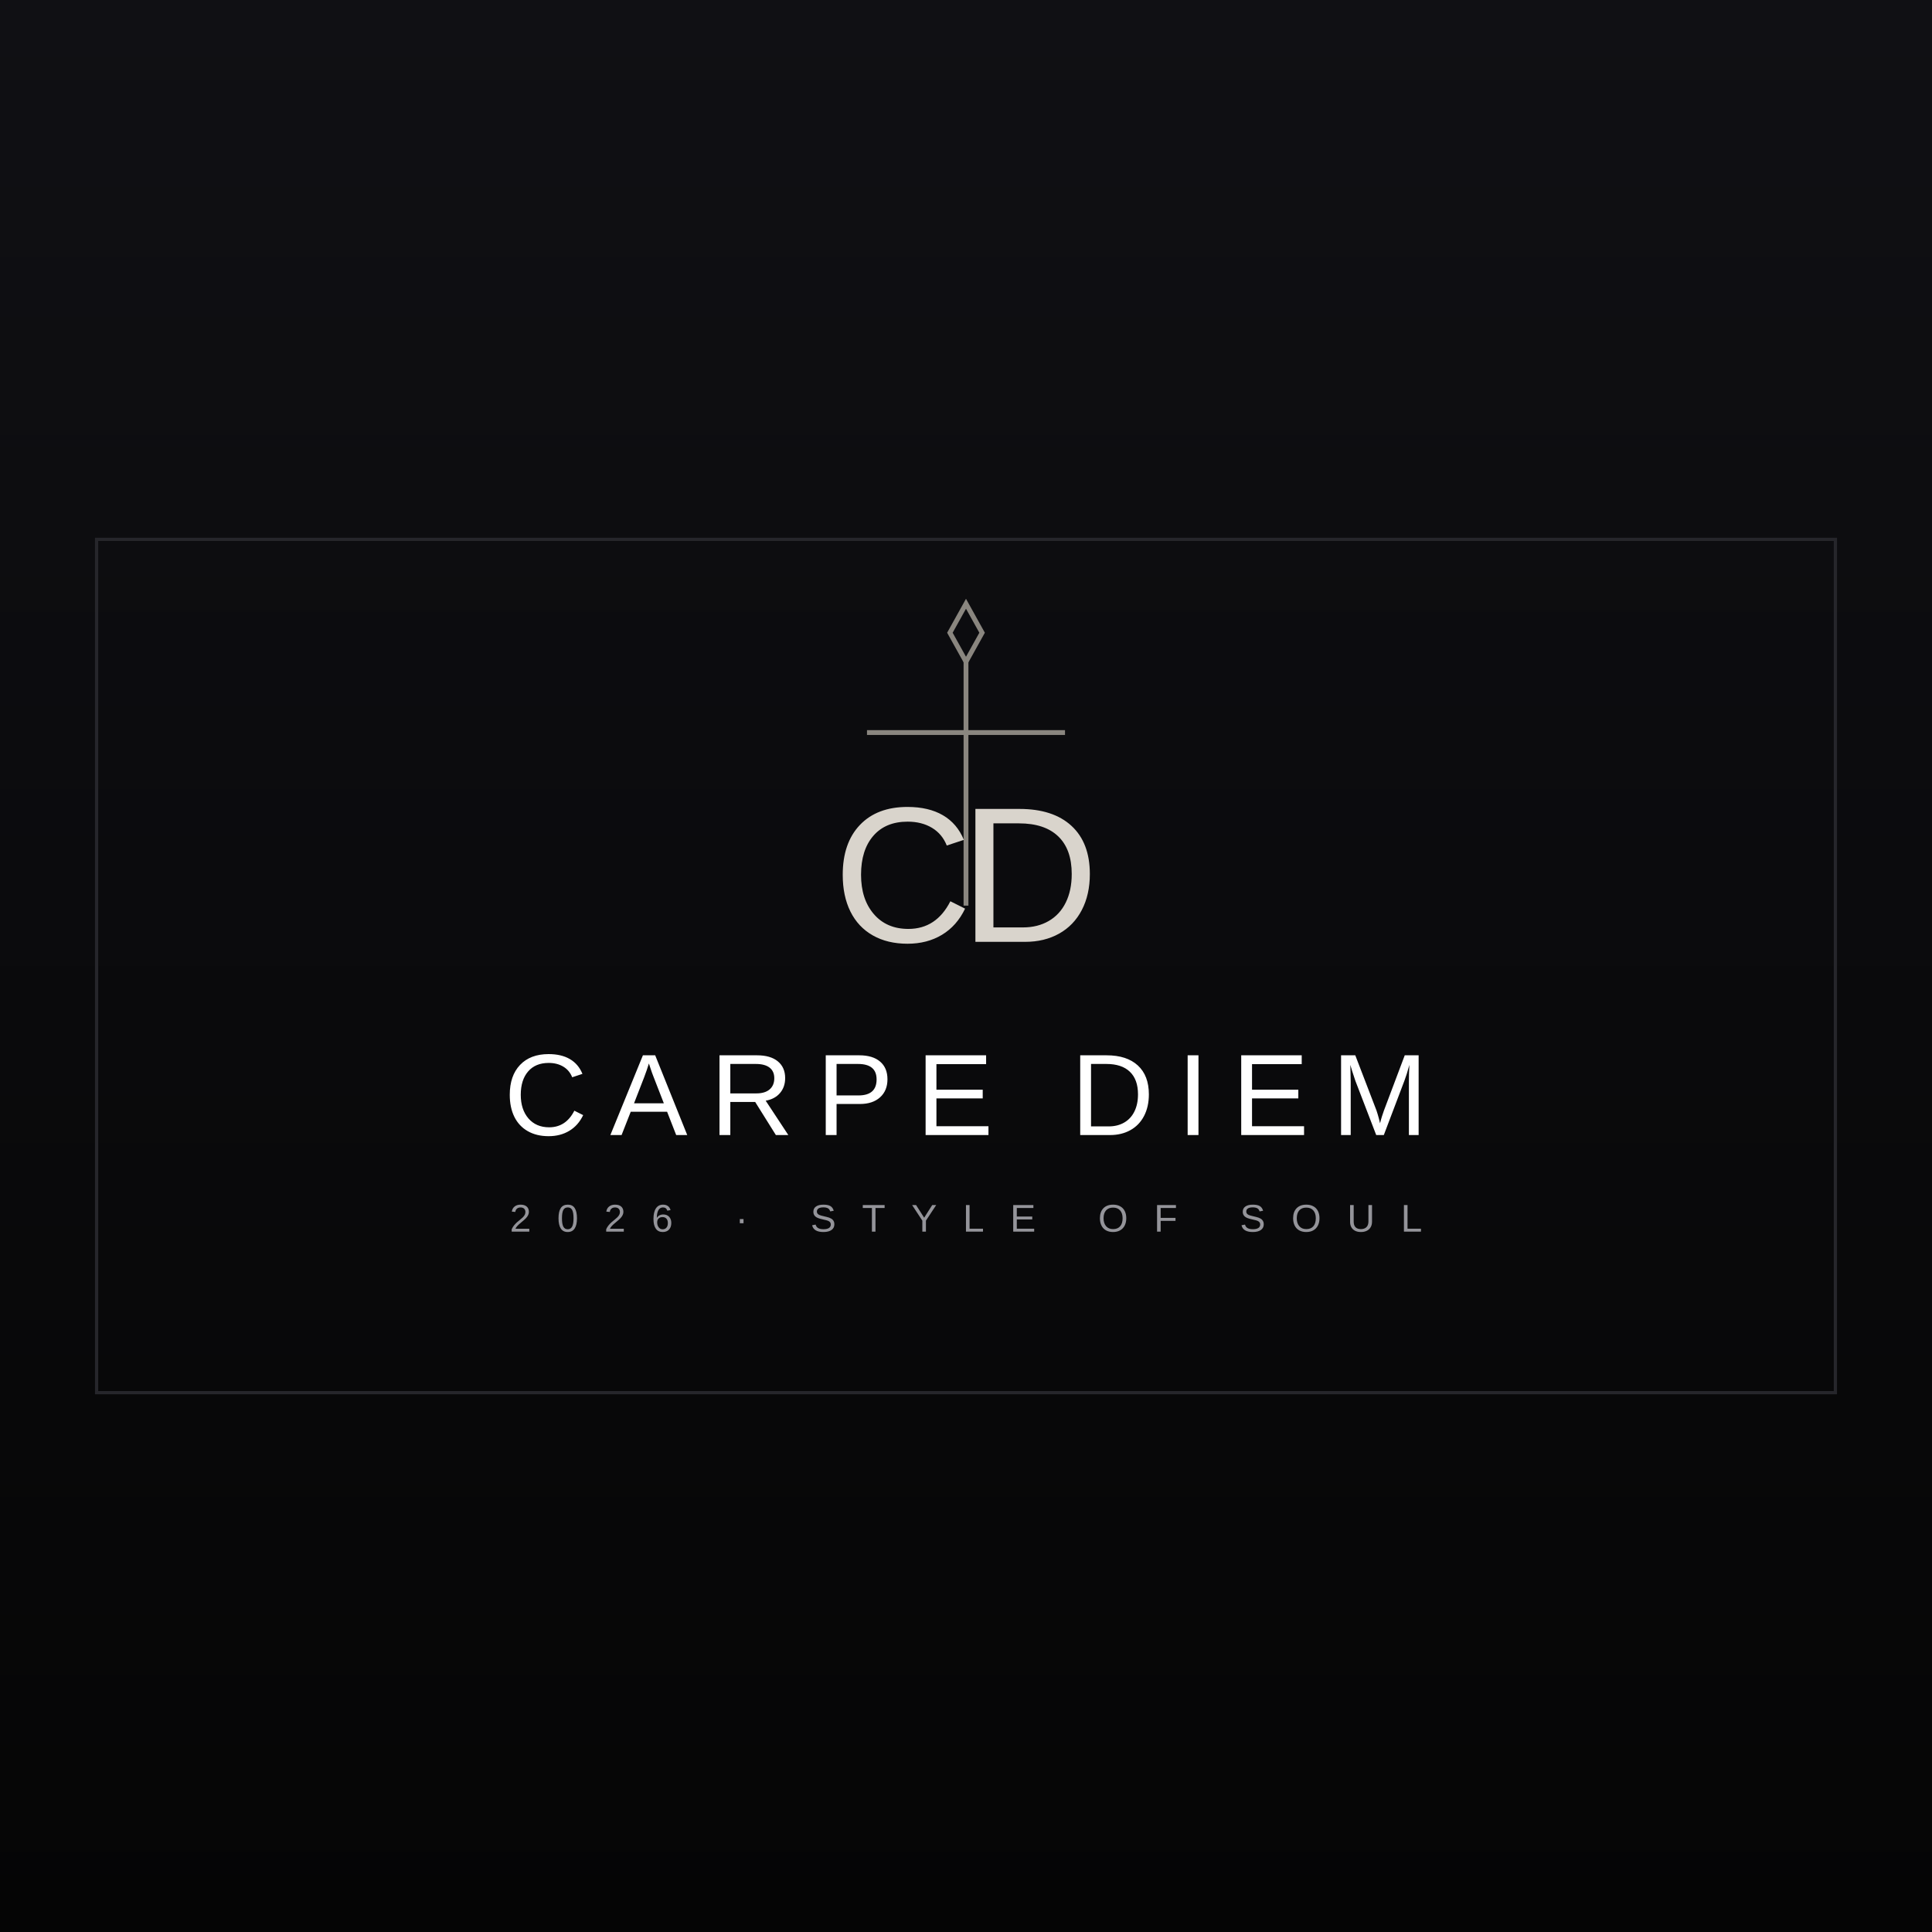
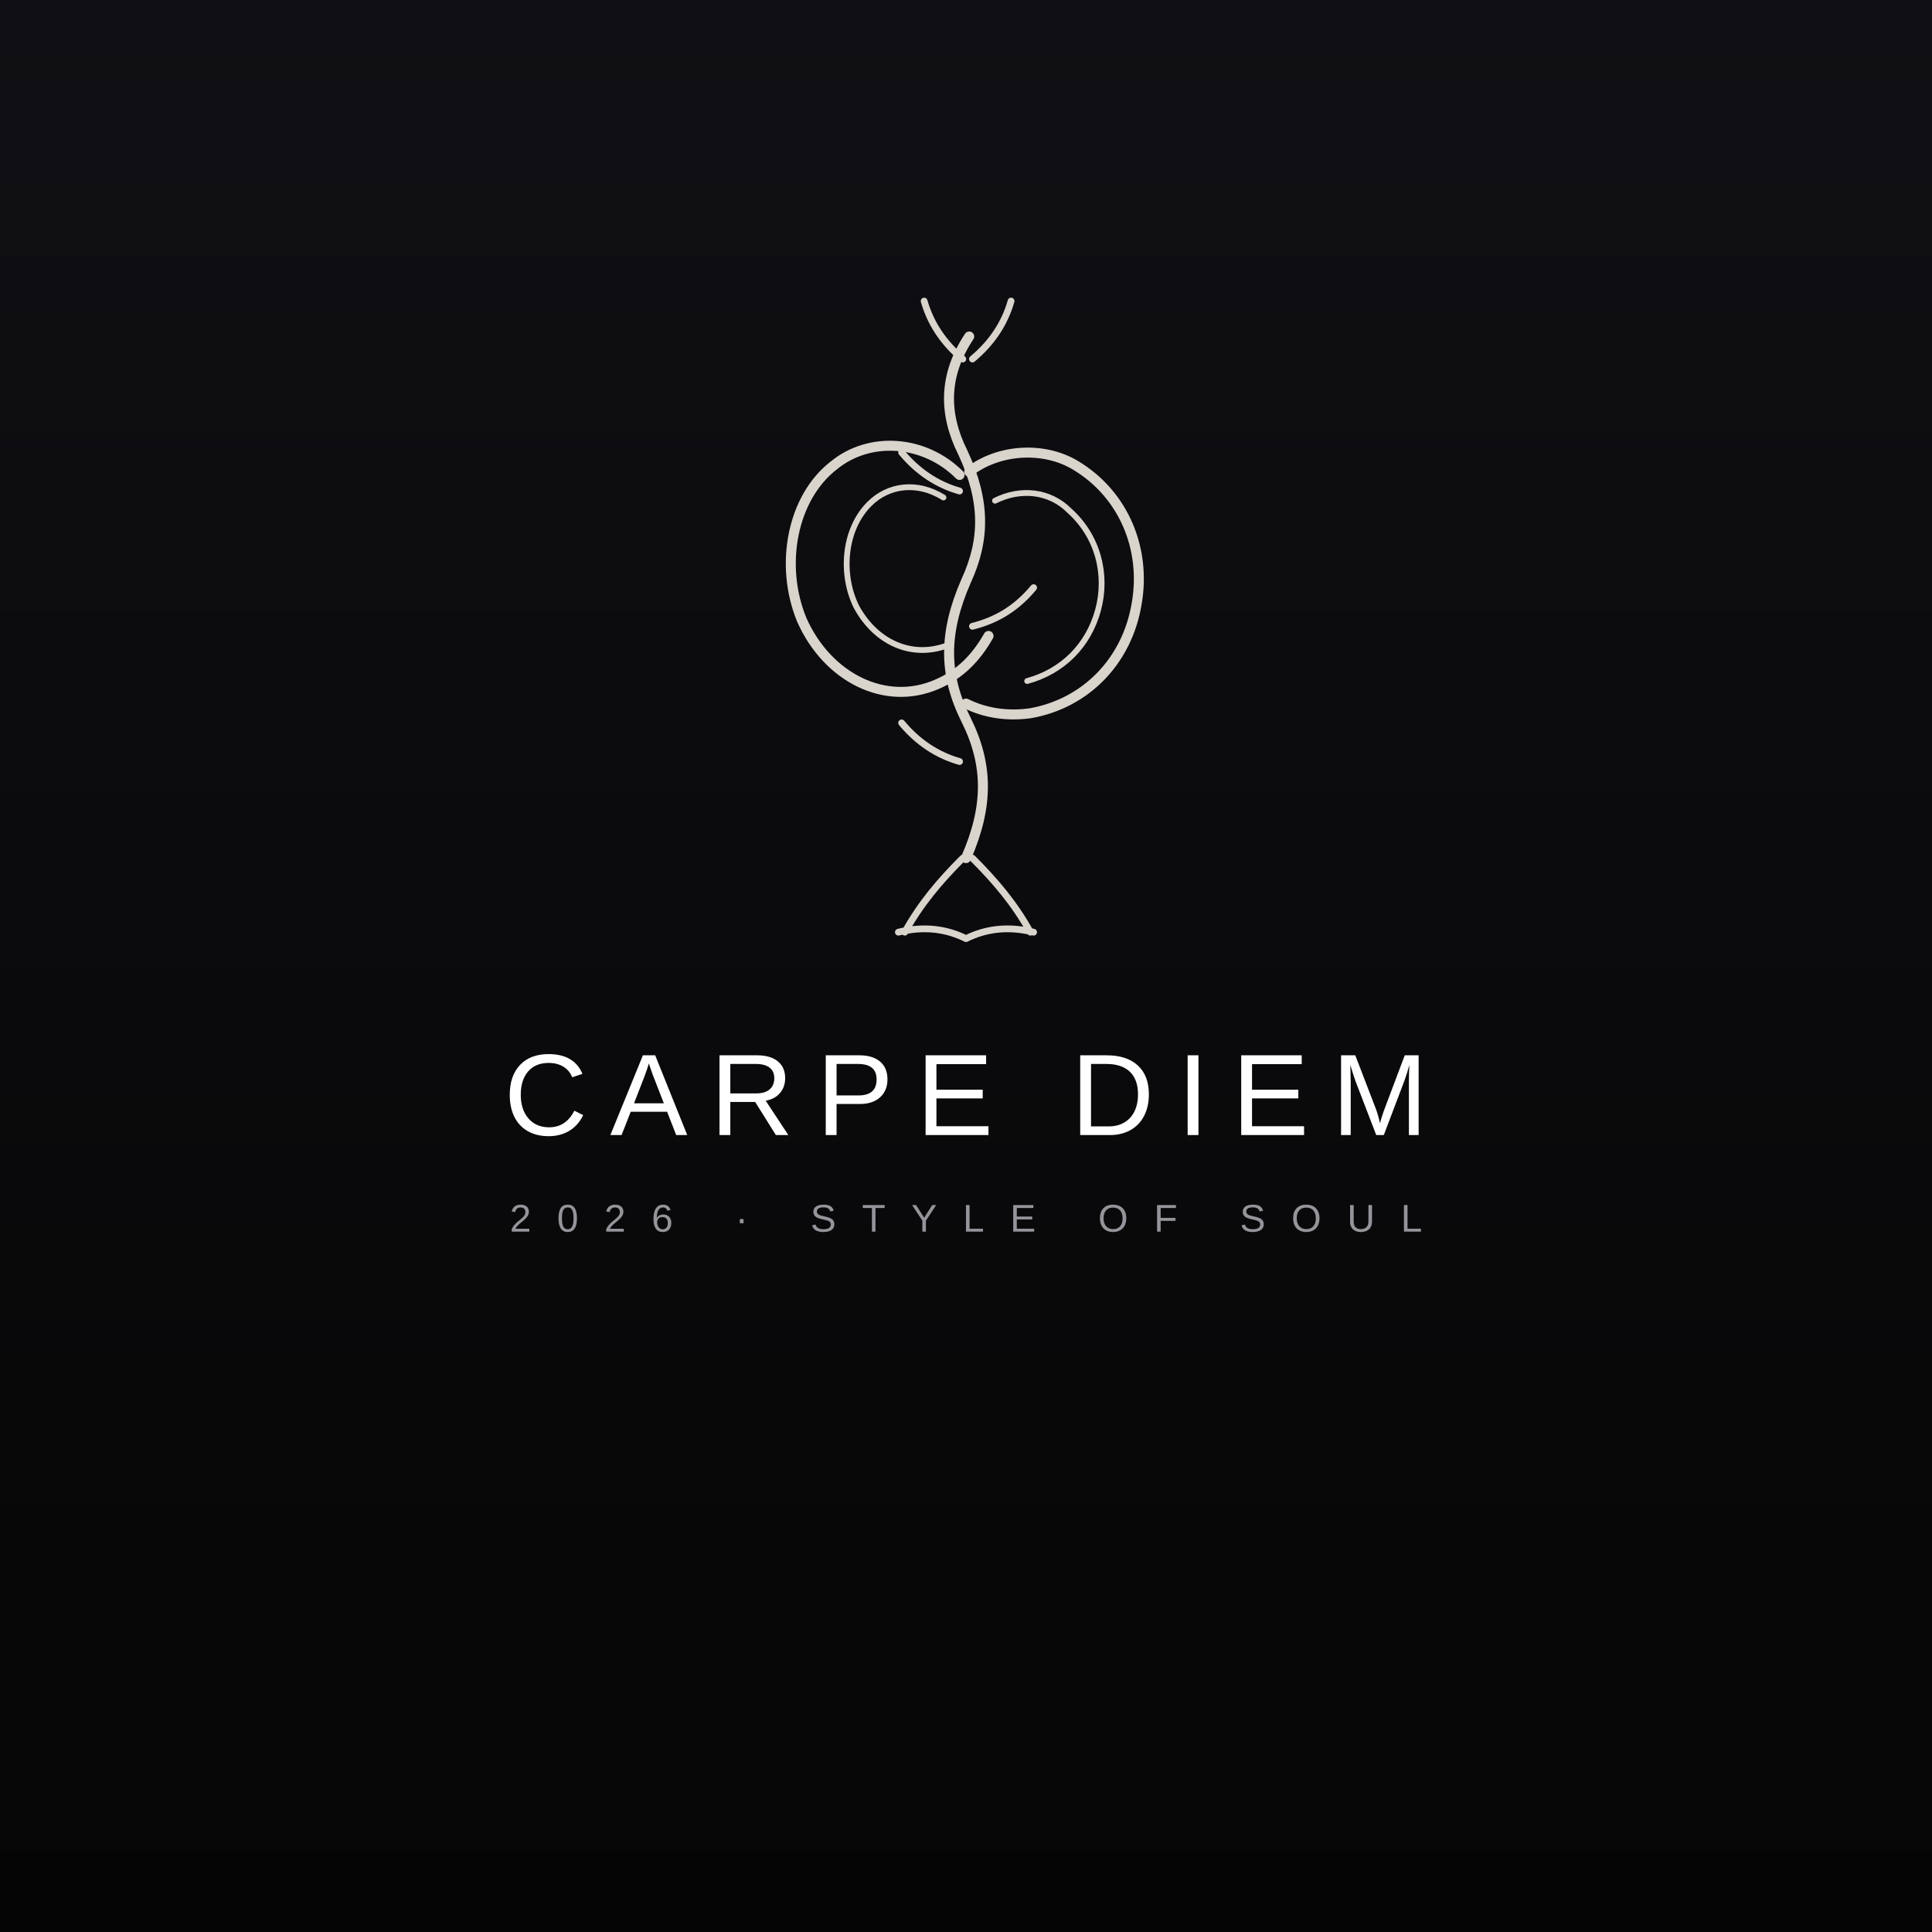
<svg xmlns="http://www.w3.org/2000/svg" viewBox="0 0 1200 1200" width="1200" height="1200">
  <defs>
    <linearGradient id="bg" x1="0" y1="0" x2="0" y2="1">
      <stop offset="0%" stop-color="#101014" />
      <stop offset="100%" stop-color="#050505" />
    </linearGradient>
  </defs>
  <rect width="1200" height="1200" fill="url(#bg)" />
-   <rect x="60" y="335" width="1080" height="530" fill="none" stroke="#26262b" stroke-width="2" />
-   <g stroke="#8a867f" stroke-width="3" fill="none" stroke-linecap="square">
-     <path d="M600 375 610 393 600 411 590 393z" />
-     <path d="M600 411v150" />
-     <path d="M540 455h120" />
+   <g transform="translate(420 165) scale(2)" stroke="#d9d4cc" stroke-width="3.1" fill="none" stroke-linecap="round" stroke-linejoin="round">
+     <path d="M91 22c-8 12-8 24-2 36 7 15 7 27 1 40-7 16-7 29 0 43 7 14 7 27 0 43" />
+     <path d="M89 29c-6-5-10-11-12-18M92 29c6-5 10-11 12-18M88 70c-7-2-13-6-18-12M92 112c8-2 14-6 19-12M88 154c-7-2-13-6-18-12" stroke-width="2.1" />
+     <path d="M88 65c-11-11-28-12-39-3-13 10-17 31-10 48 8 18 26 27 42 20 7-3 12-8 16-15" />
+     <path d="M83 72c-8-5-17-4-23 2-8 8-9 22-4 32 6 11 17 16 28 12" stroke-width="1.8" />
+     <path d="M91 64c9-7 23-8 33-2 15 9 22 26 19 43-3 18-16 31-33 34-7 1-14 0-20-3" />
+     <path d="M99 73c8-4 17-3 23 3 9 8 12 20 9 31-3 11-11 19-22 22" stroke-width="1.8" />
+     <path d="M89 184c-7 7-13 14-18 23M92 184c7 7 13 14 18 23M69 207c8-2 15-1 21 2 6-3 13-4 21-2" stroke-width="2.1" />
  </g>
-   <text x="600" y="585" fill="#d9d4cc" font-family="Manrope, Arial, sans-serif" font-size="120" text-anchor="middle" letter-spacing="-8">CD</text>
  <text x="600" y="705" fill="#ffffff" font-family="Manrope, Arial, sans-serif" font-size="72" text-anchor="middle" letter-spacing="14">CARPE DIEM</text>
  <text x="600" y="765" fill="#94949a" font-family="Manrope, Arial, sans-serif" font-size="24" text-anchor="middle" letter-spacing="16">2026 · STYLE OF SOUL</text>
</svg>
